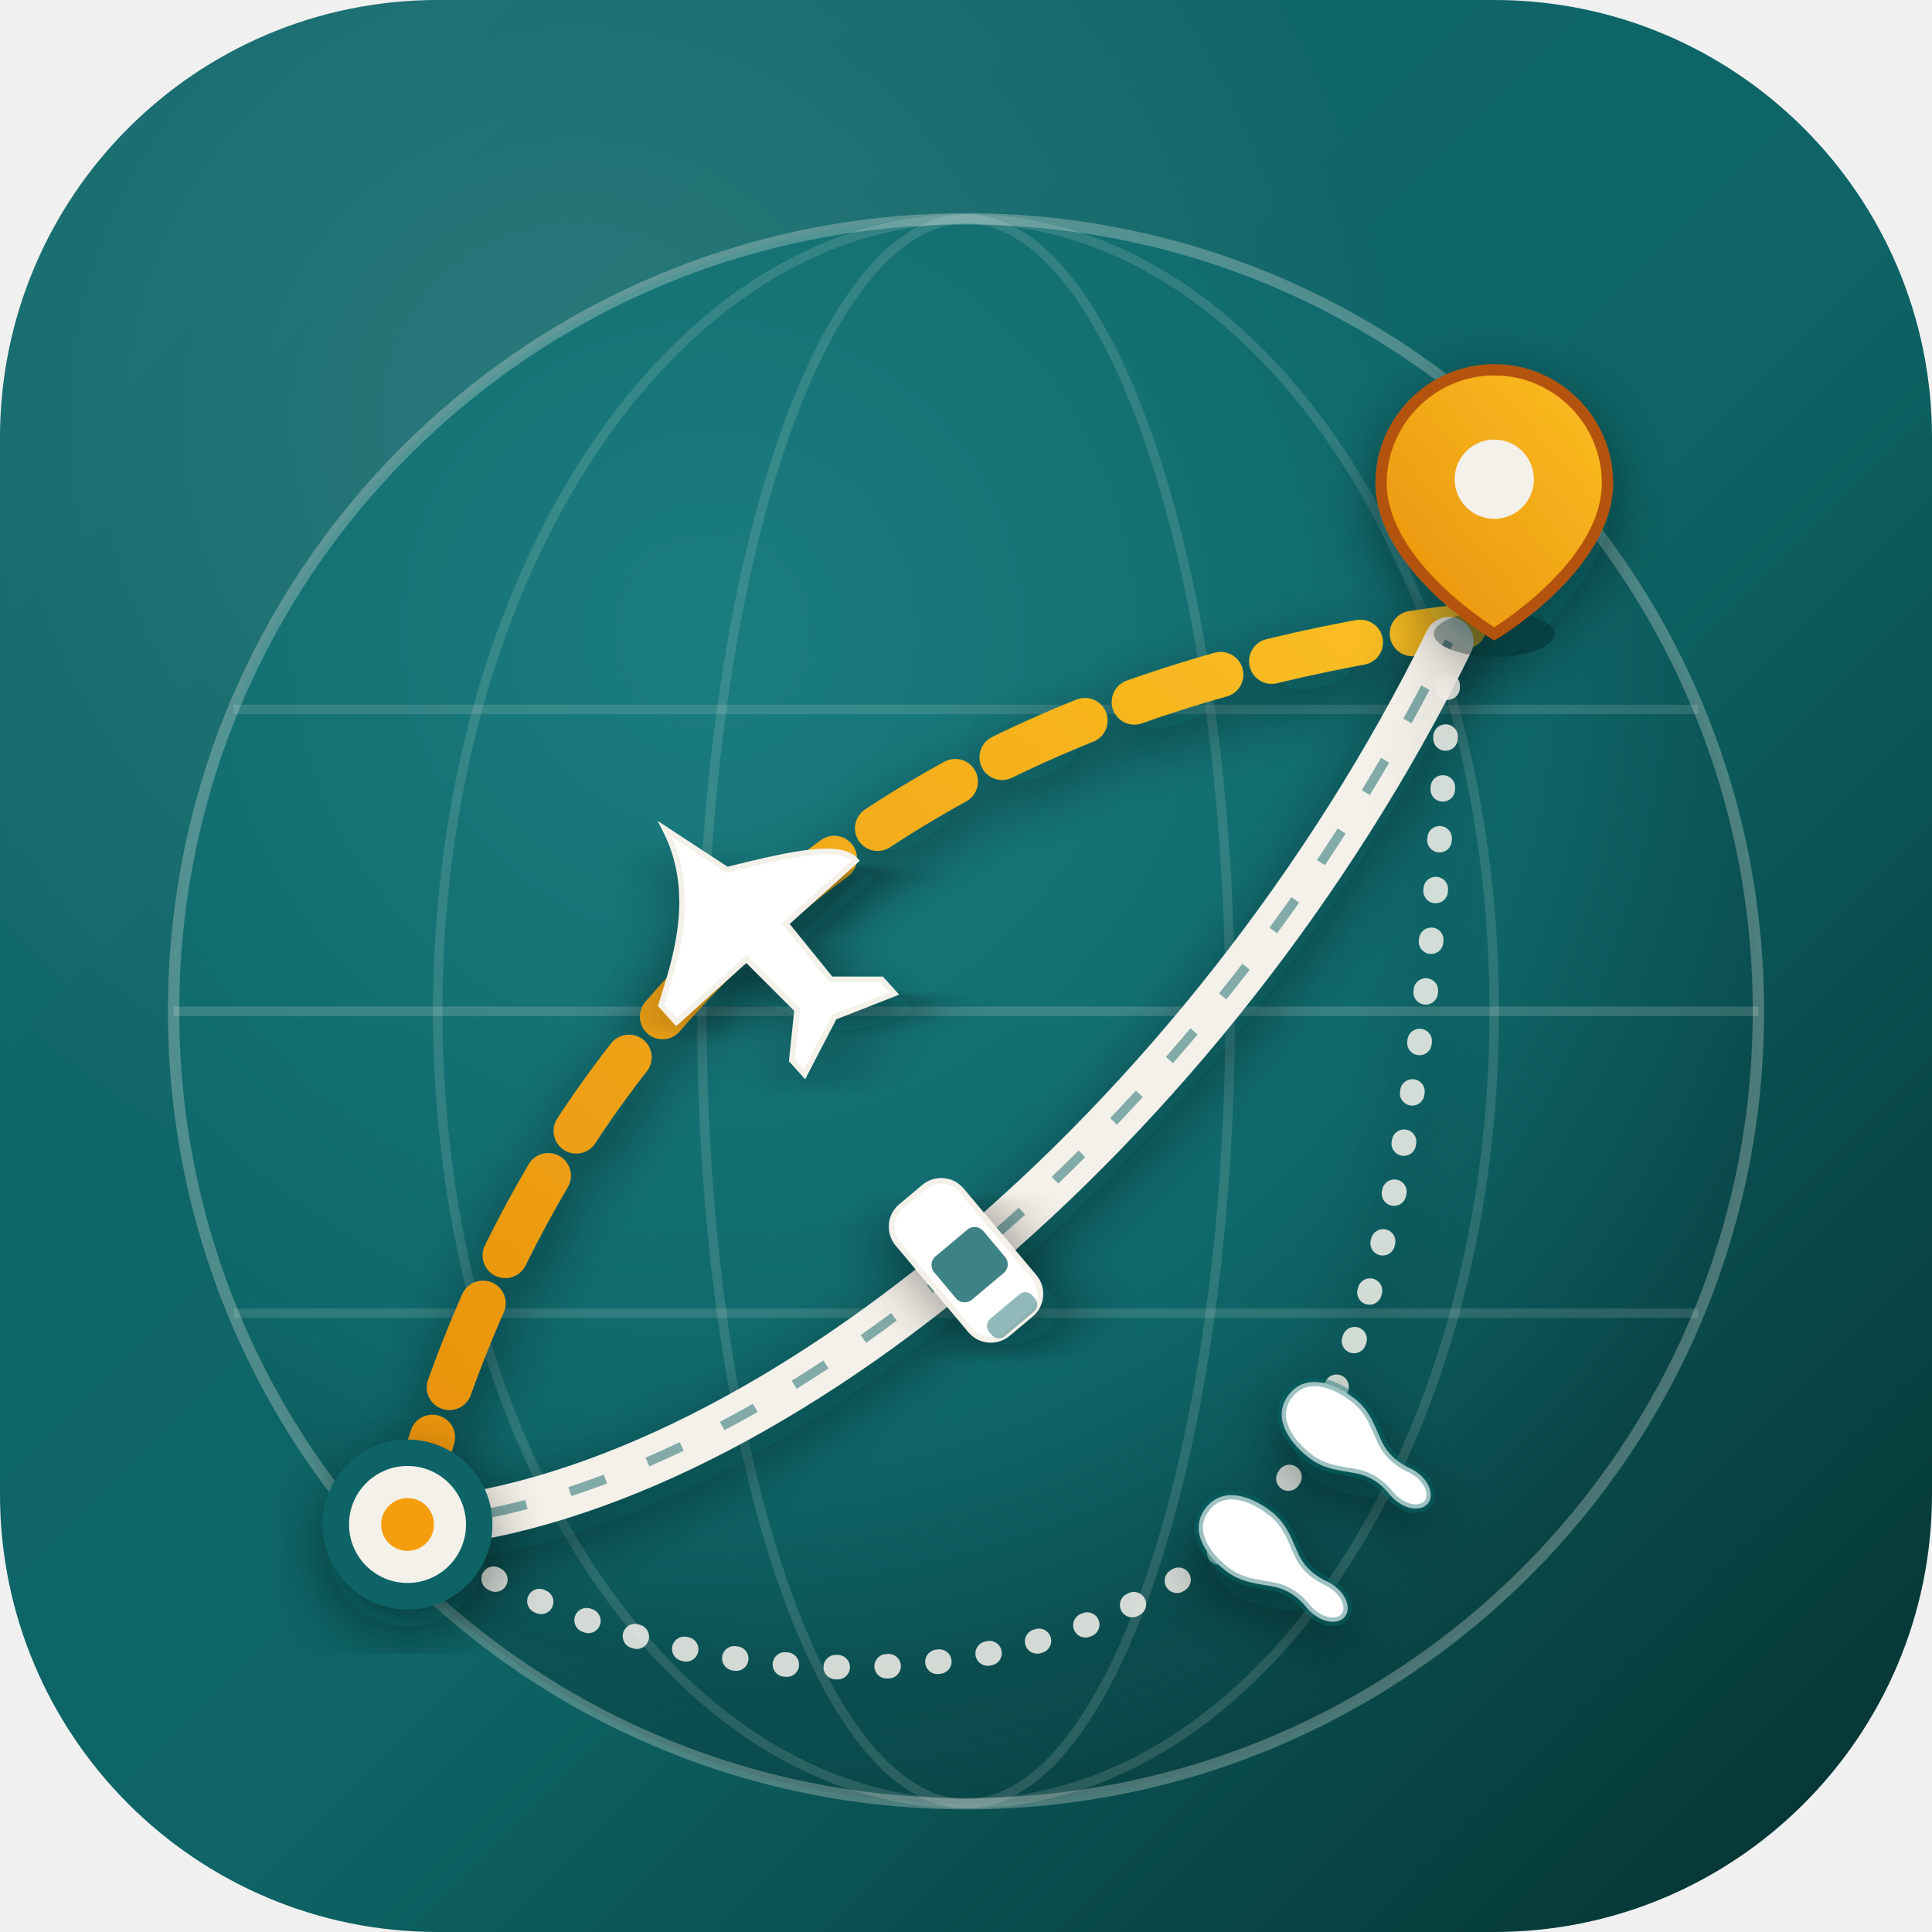
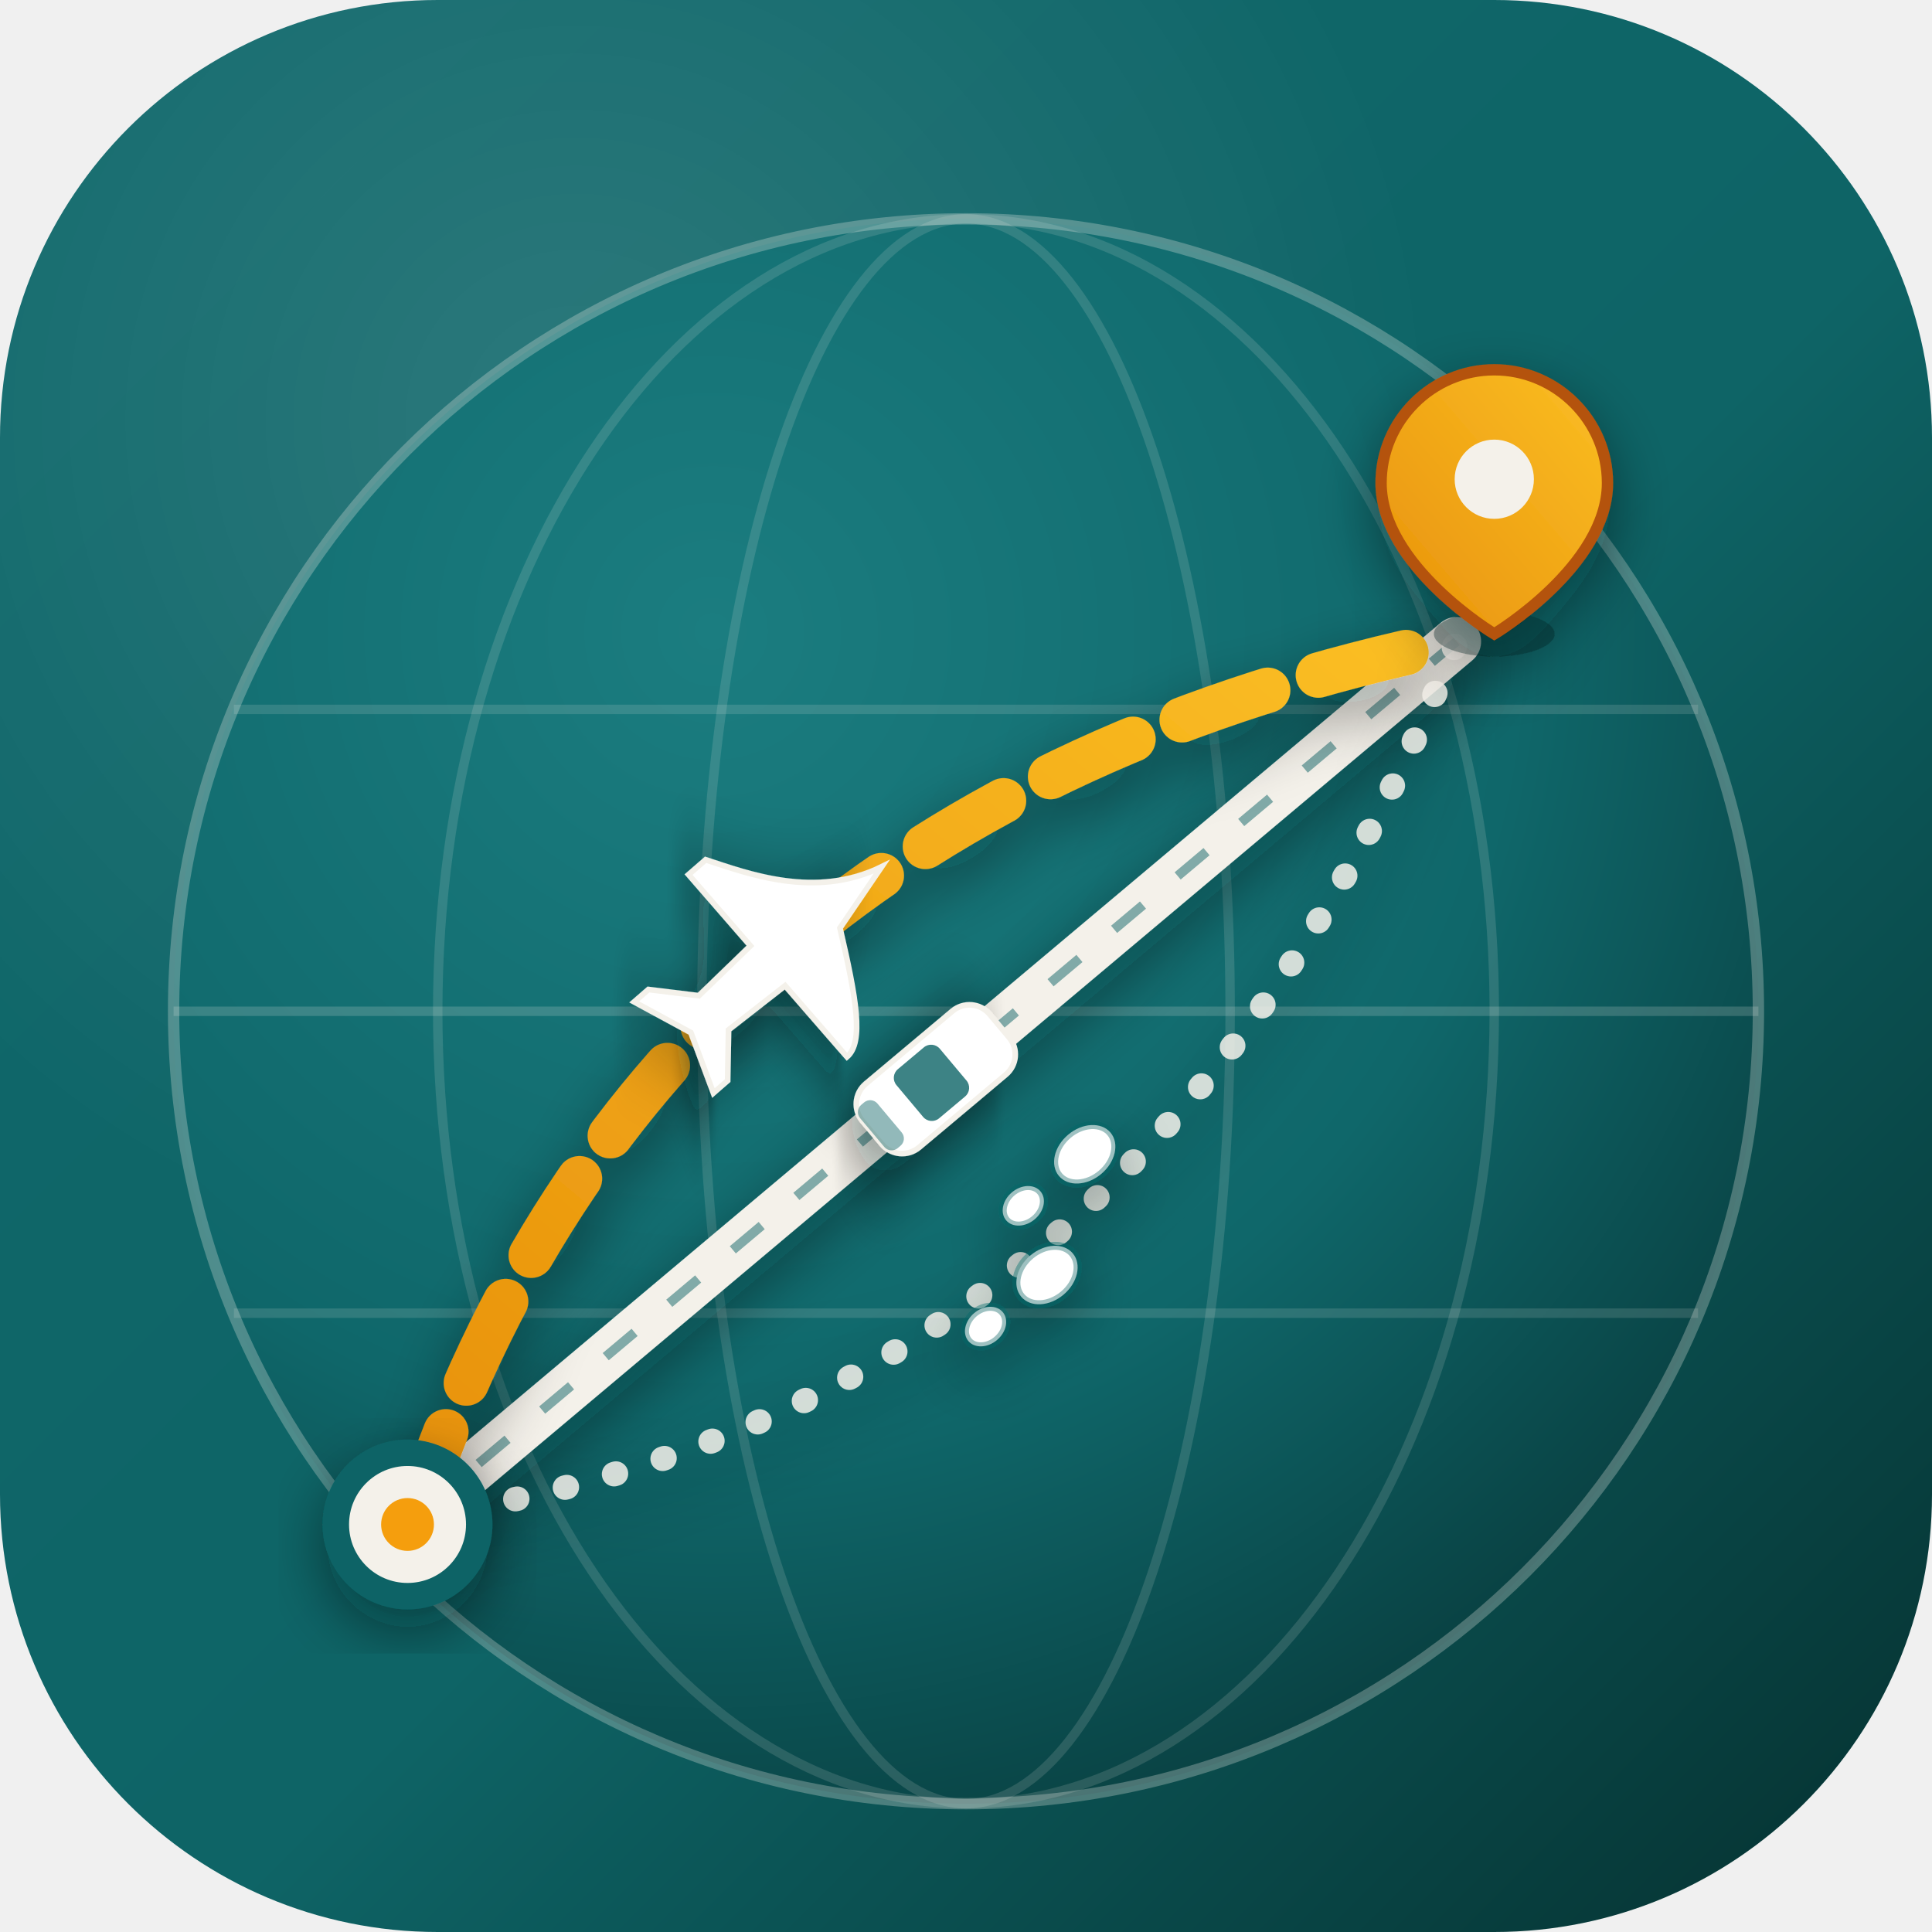
<svg xmlns="http://www.w3.org/2000/svg" viewBox="0 0 512 512" width="512" height="512">
  <defs>
    <linearGradient id="bg" x1="0%" y1="0%" x2="100%" y2="100%">
      <stop offset="0%" stop-color="#10696C" />
      <stop offset="55%" stop-color="#0E6466" />
      <stop offset="100%" stop-color="#05302F" />
    </linearGradient>
    <radialGradient id="globe" cx="34%" cy="26%" r="85%">
      <stop offset="0%" stop-color="#1B7D80" />
      <stop offset="60%" stop-color="#0F676A" />
      <stop offset="100%" stop-color="#083A3B" />
    </radialGradient>
    <linearGradient id="gold" x1="0%" y1="100%" x2="100%" y2="0%">
      <stop offset="0%" stop-color="#E8910B" />
      <stop offset="100%" stop-color="#FBBF24" />
    </linearGradient>
    <radialGradient id="glow" cx="30%" cy="22%" r="80%">
      <stop offset="0%" stop-color="#FFFFFF" stop-opacity="0.12" />
      <stop offset="55%" stop-color="#FFFFFF" stop-opacity="0" />
    </radialGradient>
    <filter id="soft" x="-40%" y="-40%" width="180%" height="180%">
      <feDropShadow dx="0" dy="6" stdDeviation="8" flood-color="#021C1B" flood-opacity="0.45" />
    </filter>
  </defs>
  <rect width="512" height="512" rx="116" fill="url(#bg)" />
  <rect width="512" height="512" rx="116" fill="url(#glow)" />
  <circle cx="256" cy="268" r="210" fill="url(#globe)" />
  <g fill="none" stroke="#F4F1EA">
    <circle cx="256" cy="268" r="210" stroke-opacity="0.28" stroke-width="3" />
    <ellipse cx="256" cy="268" rx="70" ry="210" stroke-opacity="0.14" stroke-width="2.5" />
    <ellipse cx="256" cy="268" rx="140" ry="210" stroke-opacity="0.14" stroke-width="2.5" />
    <line x1="62" y1="188" x2="450" y2="188" stroke-opacity="0.14" stroke-width="2.5" />
    <line x1="46" y1="268" x2="466" y2="268" stroke-opacity="0.18" stroke-width="2.5" />
    <line x1="62" y1="348" x2="450" y2="348" stroke-opacity="0.14" stroke-width="2.5" />
  </g>
-   <path d="M 108 404 C 140 278 226 186 388 166" fill="none" stroke="url(#gold)" stroke-width="12" stroke-linecap="round" stroke-dasharray="24 14" filter="url(#soft)" />
-   <g transform="translate(199,245) rotate(-42)" filter="url(#soft)">
-     <path d="M 0 -34 L 5 -15 C 22 -6 32 0 32 6 L 7 6 L 6 25 L 16 34 L 16 39 L 0 33 L -16 39 L -16 34 L -6 25 L -7 6 L -32 6 L -32 0 C -22 -6 -5 -15 0 -34 Z" fill="#FFFFFF" stroke="#F4F1EA" stroke-width="1.5" />
-   </g>
-   <path d="M 108 404 C 200 398 320 300 384 170" fill="none" stroke="#F4F1EA" stroke-width="13" stroke-linecap="round" filter="url(#soft)" />
-   <path d="M 108 404 C 200 398 320 300 384 170" fill="none" stroke="#0E6466" stroke-opacity="0.5" stroke-width="2.5" stroke-dasharray="10 12" />
-   <g transform="translate(256,334) rotate(-40)" filter="url(#soft)">
+   <path d="M 110 402 L 386 170" fill="none" stroke="#F4F1EA" stroke-width="13" stroke-linecap="round" filter="url(#soft)" />
+   <path d="M 110 402 L 386 170" fill="none" stroke="#0E6466" stroke-opacity="0.5" stroke-width="2.5" stroke-dasharray="10 12" />
+   <g transform="translate(248,286) rotate(50)" filter="url(#soft)">
    <rect x="-11" y="-22" width="22" height="44" rx="7" fill="#FFFFFF" stroke="#F4F1EA" stroke-width="1.5" />
    <rect x="-8.5" y="-6" width="17" height="15" rx="3" fill="#0E6466" opacity="0.8" />
    <rect x="-7.5" y="16" width="15" height="6" rx="2.5" fill="#0E6466" opacity="0.45" />
  </g>
-   <path d="M 108 404 C 170 450 268 458 330 406 C 362 374 380 300 384 172" fill="none" stroke="#F4F1EA" stroke-opacity="0.85" stroke-width="6.5" stroke-linecap="round" stroke-dasharray="0.5 13" filter="url(#soft)" />
+   <path d="M 110 402 C 150 280 240 200 386 170" fill="none" stroke="url(#gold)" stroke-width="12" stroke-linecap="round" stroke-dasharray="24 14" filter="url(#soft)" />
+   <g transform="translate(208,252) rotate(49)" filter="url(#soft)">
+     <path d="M 0 -34 L 5 -15 C 22 -6 32 0 32 6 L 7 6 L 6 25 L 16 34 L 16 39 L 0 33 L -16 39 L -16 34 L -6 25 L -7 6 L -32 6 L -32 0 C -22 -6 -5 -15 0 -34 Z" fill="#FFFFFF" stroke="#F4F1EA" stroke-width="1.5" />
+   </g>
+   <path d="M 110 402 C 237 384 331 309 386 170" fill="none" stroke="#F4F1EA" stroke-opacity="0.85" stroke-width="6.5" stroke-linecap="round" stroke-dasharray="0.5 13" filter="url(#soft)" />
  <g fill="#FFFFFF" stroke="#0E6466" stroke-opacity="0.4" stroke-width="2.5" filter="url(#soft)">
-     <path transform="translate(338,414) rotate(-52) scale(0.9)" d="M 0 -26 C -8 -26 -11 -18 -11 -10 C -11 -4 -8 0 -6 4 C -4 8 -4 12 -5 16 C -6 22 -3 26 0 26 C 3 26 6 22 5 16 C 4 12 4 8 6 4 C 8 0 11 -4 11 -10 C 11 -18 8 -26 0 -26 Z" />
-     <path transform="translate(360,384) rotate(-52) scale(0.9)" d="M 0 -26 C -8 -26 -11 -18 -11 -10 C -11 -4 -8 0 -6 4 C -4 8 -4 12 -5 16 C -6 22 -3 26 0 26 C 3 26 6 22 5 16 C 4 12 4 8 6 4 C 8 0 11 -4 11 -10 C 11 -18 8 -26 0 -26 Z" />
+     <g transform="translate(269,345) rotate(50) scale(0.85)">
+       <ellipse cx="0" cy="-13" rx="8" ry="10.5" />
+       <ellipse cx="0" cy="12" rx="5.5" ry="7" />
+     </g>
+     <g transform="translate(279,313) rotate(50) scale(0.85)">
+       <ellipse cx="0" cy="-13" rx="8" ry="10.5" />
+       <ellipse cx="0" cy="12" rx="5.5" ry="7" />
+     </g>
  </g>
  <g filter="url(#soft)">
    <circle cx="108" cy="404" r="19" fill="#F4F1EA" stroke="#0E6466" stroke-width="7" />
    <circle cx="108" cy="404" r="7" fill="#F59E0B" />
  </g>
  <g transform="translate(396,128)" filter="url(#soft)">
    <ellipse cx="0" cy="40" rx="16" ry="6" fill="#021C1B" opacity="0.35" />
    <path d="M 0 -30 C -16.5 -30 -30 -16.5 -30 0 C -30 22 0 40 0 40 C 0 40 30 22 30 0 C 30 -16.5 16.5 -30 0 -30 Z" fill="url(#gold)" stroke="#B45309" stroke-width="3" />
    <circle cx="0" cy="-1" r="10.5" fill="#F4F1EA" />
  </g>
</svg>
